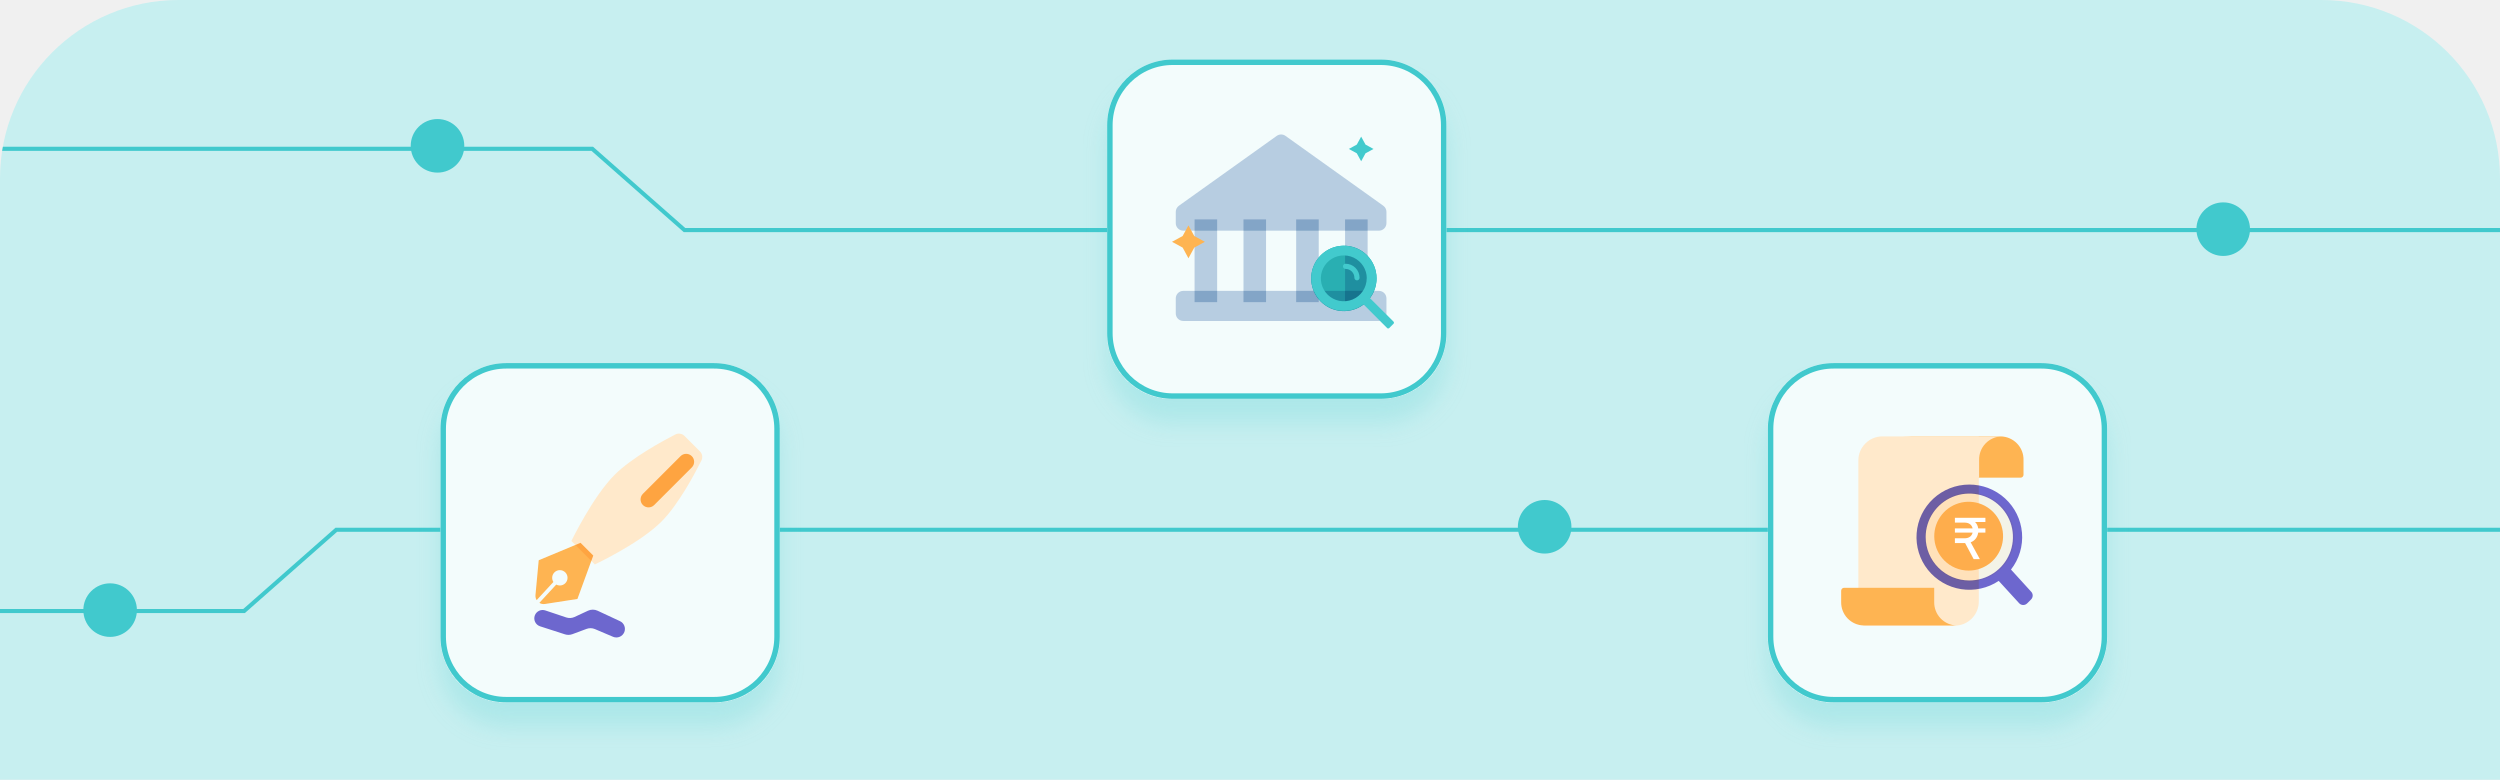
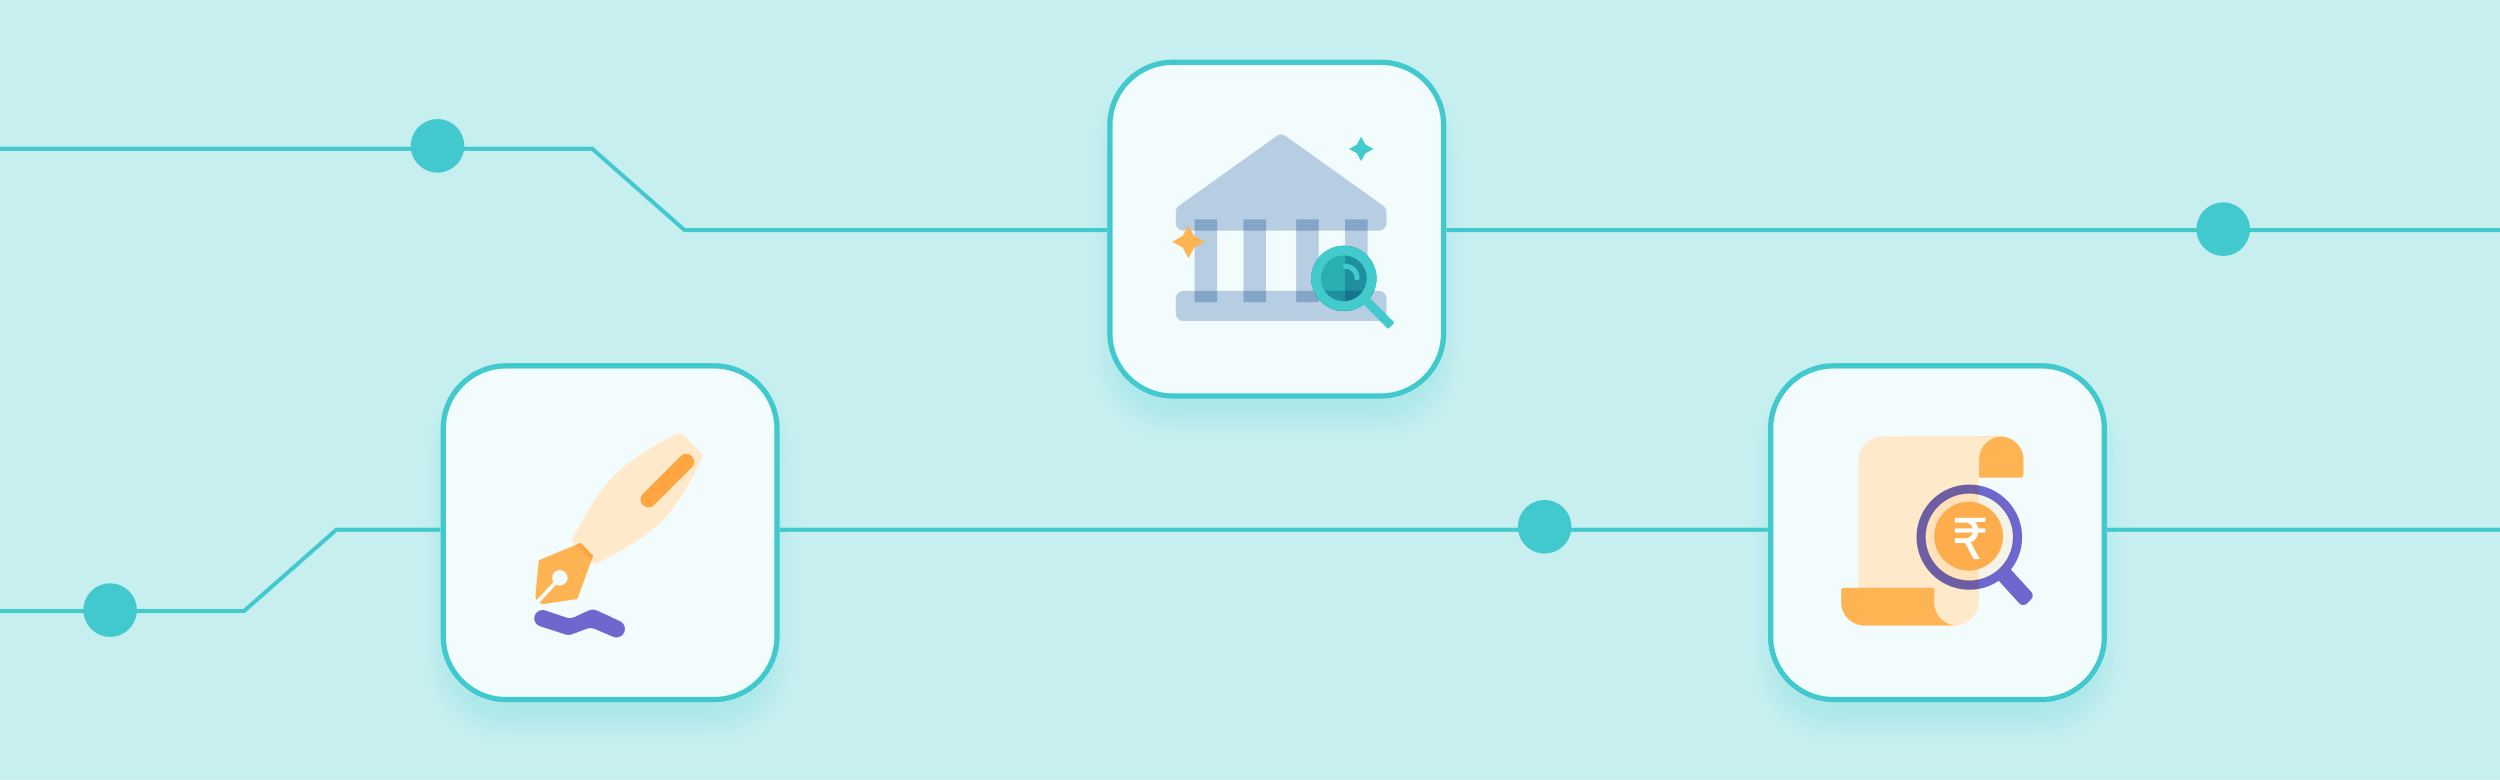
<svg xmlns="http://www.w3.org/2000/svg" viewBox="0 0 420 131" fill="none">
  <g clip-path="url(#clip0_614_19227)">
-     <path d="M0 30C0 13.431 13.431 0 30 0H390C406.569 0 420 13.431 420 30V131H0V30Z" fill="#C7EFF0" />
+     <rect width="420" height="131" fill="#C7EFF0" />
    <path d="M-55 102.654L41 102.654L56.5 89H421.5" stroke="#41C9CD" stroke-width="0.692" />
    <path d="M427 38.654H115L99.5 25H-55" stroke="#41C9CD" stroke-width="0.692" />
    <circle cx="18.5" cy="102.5" r="4.5" fill="#41C9CD" />
    <circle cx="259.5" cy="88.5" r="4.5" fill="#41C9CD" />
    <g filter="url(#filter0_d_614_19227)">
      <rect x="74" y="61" width="57" height="57" rx="11.032" fill="#F3FCFC" />
      <rect x="74.46" y="61.46" width="56.081" height="56.081" rx="10.573" stroke="#41C9CD" stroke-width="0.919" />
-       <path fill-rule="evenodd" clip-rule="evenodd" d="M89.959 99.971L90.504 94.121L97.529 91.192L99.67 93.332L97.008 100.625L91.551 101.47C91.207 101.523 90.88 101.446 90.612 101.28L93.446 98.21C93.627 98.308 93.835 98.363 94.056 98.363C94.769 98.363 95.346 97.785 95.346 97.073C95.346 96.36 94.769 95.782 94.056 95.782C93.344 95.782 92.766 96.36 92.766 97.073C92.766 97.331 92.842 97.57 92.972 97.772L90.156 100.823C90.006 100.579 89.93 100.285 89.959 99.971Z" fill="white" />
+       <path fill-rule="evenodd" clip-rule="evenodd" d="M89.959 99.971L90.504 94.121L97.529 91.192L99.67 93.332L97.008 100.625L91.551 101.47C91.207 101.523 90.88 101.446 90.612 101.28L93.446 98.21C93.627 98.308 93.835 98.363 94.056 98.363C94.769 98.363 95.346 97.785 95.346 97.073C95.346 96.36 94.769 95.783 94.056 95.783C93.344 95.783 92.766 96.36 92.766 97.073C92.766 97.331 92.842 97.571 92.972 97.772L90.156 100.823C90.006 100.579 89.93 100.285 89.959 99.971Z" fill="white" />
      <path d="M113.456 72.991C113.973 72.726 114.595 72.834 115.006 73.245L117.581 75.819C117.987 76.226 118.097 76.839 117.841 77.354C116.813 79.418 114.031 84.707 111.151 87.603C107.475 91.297 99.929 94.825 99.929 94.825L95.992 90.888C95.992 90.888 99.598 83.409 103.287 79.739C106.171 76.869 111.4 74.045 113.456 72.991Z" fill="#FFE9CB" />
      <g style="mix-blend-mode:multiply">
        <path fill-rule="evenodd" clip-rule="evenodd" d="M89.959 99.971L90.504 94.121L97.529 91.192L99.67 93.332L97.008 100.625L91.551 101.47C91.207 101.523 90.88 101.446 90.612 101.28L93.446 98.21C93.627 98.308 93.835 98.363 94.056 98.363C94.769 98.363 95.346 97.785 95.346 97.073C95.346 96.36 94.769 95.783 94.056 95.783C93.344 95.783 92.766 96.36 92.766 97.073C92.766 97.331 92.842 97.571 92.972 97.772L90.156 100.823C90.006 100.579 89.93 100.285 89.959 99.971Z" fill="#FEB452" />
      </g>
-       <path d="M89.856 103.377C90.127 102.676 90.901 102.313 91.613 102.552L95.122 103.729C95.583 103.884 96.085 103.856 96.526 103.651L98.787 102.598C99.295 102.362 99.881 102.362 100.389 102.598L104.158 104.355C104.843 104.675 105.163 105.471 104.891 106.176V106.176C104.598 106.934 103.735 107.299 102.988 106.98L99.945 105.686C99.499 105.496 98.996 105.485 98.541 105.654L96.157 106.541C95.757 106.69 95.319 106.7 94.913 106.569L90.735 105.22C89.967 104.972 89.565 104.13 89.856 103.377V103.377Z" fill="#6D67CE" />
+       <path d="M89.856 103.377C90.127 102.676 90.901 102.313 91.613 102.552L95.122 103.729C95.583 103.884 96.085 103.856 96.526 103.651L98.787 102.598C99.295 102.362 99.881 102.362 100.389 102.598L104.158 104.355C104.843 104.675 105.163 105.471 104.891 106.176C104.598 106.934 103.735 107.299 102.988 106.98L99.945 105.686C99.499 105.496 98.996 105.485 98.541 105.654L96.157 106.541C95.757 106.69 95.319 106.7 94.913 106.569L90.735 105.22C89.967 104.972 89.565 104.13 89.856 103.377Z" fill="#6D67CE" />
      <g style="mix-blend-mode:multiply">
        <rect x="115.278" y="75.689" width="2.676" height="11.618" rx="1.338" transform="rotate(45 115.278 75.6885)" fill="#FEB452" />
      </g>
    </g>
    <g filter="url(#filter1_d_614_19227)">
      <rect x="297" y="61" width="57" height="57" rx="11.032" fill="#F3FCFC" />
      <rect x="297.46" y="61.46" width="56.081" height="56.081" rx="10.573" stroke="#41C9CD" stroke-width="0.919" />
      <path d="M341.225 99.394L337.846 95.683C339.22 93.931 339.88 91.728 339.695 89.513C339.51 87.298 338.494 85.234 336.849 83.732C335.204 82.229 333.051 81.399 330.819 81.406C328.586 81.414 326.439 82.258 324.804 83.771C323.169 85.284 322.166 87.355 321.996 89.572C321.826 91.788 322.501 93.986 323.886 95.729C325.271 97.472 327.265 98.632 329.47 98.977C331.675 99.322 333.93 98.827 335.785 97.591L339.238 101.367C339.325 101.454 339.429 101.523 339.542 101.57C339.656 101.616 339.778 101.641 339.901 101.641C340.024 101.641 340.146 101.616 340.26 101.57C340.374 101.523 340.477 101.454 340.564 101.367L341.225 100.705C341.398 100.53 341.495 100.295 341.495 100.049C341.495 99.804 341.398 99.569 341.225 99.394ZM323.511 90.222C323.511 88.778 323.941 87.366 324.747 86.166C325.552 84.966 326.697 84.03 328.037 83.477C329.377 82.925 330.851 82.78 332.273 83.062C333.695 83.344 335.002 84.039 336.027 85.06C337.052 86.081 337.751 87.381 338.033 88.797C338.316 90.213 338.171 91.681 337.616 93.015C337.061 94.349 336.122 95.489 334.916 96.291C333.71 97.093 332.293 97.521 330.843 97.521C328.898 97.521 327.033 96.752 325.658 95.383C324.284 94.014 323.511 92.157 323.511 90.222Z" fill="white" />
      <path fill-rule="evenodd" clip-rule="evenodd" d="M324.946 101.133V98.75H309.807C309.676 98.75 309.55 98.802 309.458 98.894C309.365 98.987 309.313 99.113 309.313 99.243V101.133C309.303 101.641 309.393 102.146 309.577 102.619C309.762 103.093 310.038 103.525 310.39 103.892C310.742 104.258 311.163 104.552 311.628 104.756C312.094 104.96 312.595 105.07 313.103 105.08H328.736C328.228 105.07 327.727 104.96 327.261 104.756C326.796 104.552 326.375 104.258 326.023 103.892C325.671 103.525 325.395 103.093 325.21 102.619C325.025 102.146 324.936 101.641 324.946 101.133Z" fill="white" />
      <path fill-rule="evenodd" clip-rule="evenodd" d="M324.132 77.272V80.25H339.453C339.585 80.25 339.712 80.198 339.806 80.105C339.9 80.012 339.952 79.886 339.952 79.755V77.272C339.963 76.762 339.872 76.256 339.685 75.781C339.498 75.306 339.219 74.872 338.862 74.505C338.506 74.137 338.08 73.843 337.609 73.638C337.138 73.433 336.631 73.323 336.117 73.312H320.297C320.811 73.323 321.318 73.433 321.789 73.638C322.26 73.843 322.686 74.137 323.042 74.505C323.398 74.872 323.678 75.306 323.865 75.781C324.052 76.256 324.143 76.762 324.132 77.272Z" fill="white" />
      <g style="mix-blend-mode:multiply">
        <path fill-rule="evenodd" clip-rule="evenodd" d="M324.132 77.272V80.25H339.453C339.585 80.25 339.712 80.198 339.806 80.105C339.9 80.012 339.952 79.886 339.952 79.755V77.272C339.963 76.762 339.872 76.256 339.685 75.781C339.498 75.306 339.219 74.872 338.862 74.505C338.506 74.137 338.08 73.843 337.609 73.638C337.138 73.433 336.631 73.323 336.117 73.312H320.297C320.811 73.323 321.318 73.433 321.789 73.638C322.26 73.843 322.686 74.137 323.042 74.505C323.398 74.872 323.678 75.306 323.865 75.781C324.052 76.256 324.143 76.762 324.132 77.272Z" fill="#FEB452" />
      </g>
-       <path fill-rule="evenodd" clip-rule="evenodd" d="M332.493 77.26V80.221H317.197C317.066 80.221 316.94 80.169 316.848 80.076C316.755 79.984 316.703 79.858 316.703 79.728V77.26C316.693 76.752 316.782 76.247 316.967 75.774C317.152 75.3 317.428 74.868 317.78 74.501C318.132 74.135 318.553 73.841 319.018 73.637C319.484 73.433 319.985 73.323 320.493 73.313H336.283C335.775 73.323 335.274 73.433 334.808 73.637C334.343 73.841 333.922 74.135 333.57 74.501C333.218 74.868 332.942 75.3 332.757 75.774C332.572 76.247 332.483 76.752 332.493 77.26Z" fill="#FFE9CB" />
+       <path fill-rule="evenodd" clip-rule="evenodd" d="M332.493 77.26V80.221H317.197C317.066 80.221 316.94 80.169 316.848 80.077C316.755 79.984 316.703 79.859 316.703 79.728V77.26C316.693 76.752 316.782 76.247 316.967 75.774C317.152 75.3 317.428 74.868 317.78 74.501C318.132 74.135 318.553 73.841 319.018 73.637C319.484 73.433 319.985 73.323 320.493 73.313H336.283C335.775 73.323 335.274 73.433 334.808 73.637C334.343 73.841 333.922 74.135 333.57 74.501C333.218 74.868 332.942 75.3 332.757 75.774C332.572 76.247 332.483 76.752 332.493 77.26Z" fill="#FFE9CB" />
      <path d="M312.203 77.359C312.203 75.124 314.015 73.312 316.25 73.312H332.438V101.062C332.438 103.298 330.626 105.109 328.391 105.109H313.359C312.721 105.109 312.203 104.592 312.203 103.953V77.359Z" fill="#FFE9CB" />
      <path fill-rule="evenodd" clip-rule="evenodd" d="M324.946 101.133V98.75H309.807C309.676 98.75 309.55 98.802 309.458 98.894C309.365 98.987 309.313 99.113 309.313 99.243V101.133C309.303 101.641 309.393 102.146 309.577 102.619C309.762 103.093 310.038 103.525 310.39 103.892C310.742 104.258 311.163 104.552 311.628 104.756C312.094 104.96 312.595 105.07 313.103 105.08H328.736C328.228 105.07 327.727 104.96 327.261 104.756C326.796 104.552 326.375 104.258 326.023 103.892C325.671 103.525 325.395 103.093 325.21 102.619C325.025 102.146 324.936 101.641 324.946 101.133Z" fill="#FEB452" />
-       <path d="M330.736 95.859C332.074 95.859 333.37 95.395 334.403 94.547C335.437 93.699 336.145 92.518 336.406 91.206C336.667 89.894 336.465 88.533 335.835 87.353C335.204 86.174 334.184 85.249 332.949 84.737C331.713 84.225 330.338 84.157 329.059 84.546C327.779 84.933 326.673 85.753 325.93 86.865C325.186 87.977 324.851 89.312 324.982 90.643C325.113 91.974 325.701 93.219 326.646 94.165C327.731 95.249 329.202 95.859 330.736 95.859Z" fill="#FEB452" />
+       <path d="M330.736 95.859C332.074 95.859 333.37 95.395 334.404 94.547C335.437 93.699 336.145 92.518 336.406 91.206C336.667 89.894 336.465 88.533 335.835 87.353C335.204 86.174 334.185 85.249 332.949 84.737C331.713 84.225 330.339 84.157 329.059 84.546C327.779 84.933 326.673 85.753 325.93 86.865C325.186 87.977 324.852 89.312 324.982 90.643C325.113 91.974 325.701 93.219 326.646 94.165C327.731 95.249 329.202 95.859 330.736 95.859Z" fill="#FEB452" />
      <g style="mix-blend-mode:multiply">
        <path d="M341.225 99.394L337.846 95.683C339.22 93.931 339.88 91.728 339.695 89.513C339.51 87.298 338.494 85.234 336.849 83.732C335.204 82.229 333.051 81.399 330.819 81.406C328.586 81.414 326.439 82.258 324.804 83.771C323.169 85.284 322.166 87.355 321.996 89.572C321.826 91.788 322.501 93.986 323.886 95.729C325.271 97.472 327.265 98.632 329.47 98.977C331.675 99.322 333.93 98.827 335.785 97.591L339.238 101.367C339.325 101.454 339.429 101.523 339.542 101.57C339.656 101.616 339.778 101.641 339.901 101.641C340.024 101.641 340.146 101.616 340.26 101.57C340.374 101.523 340.477 101.454 340.564 101.367L341.225 100.705C341.398 100.53 341.495 100.295 341.495 100.049C341.495 99.804 341.398 99.569 341.225 99.394ZM323.511 90.222C323.511 88.778 323.941 87.366 324.747 86.166C325.552 84.966 326.697 84.03 328.037 83.477C329.377 82.925 330.851 82.78 332.273 83.062C333.695 83.344 335.002 84.039 336.027 85.06C337.052 86.081 337.751 87.381 338.033 88.797C338.316 90.213 338.171 91.681 337.616 93.015C337.061 94.349 336.122 95.489 334.916 96.291C333.71 97.093 332.293 97.521 330.843 97.521C328.898 97.521 327.033 96.752 325.658 95.383C324.284 94.014 323.511 92.157 323.511 90.222Z" fill="#6D67CE" />
      </g>
      <g style="mix-blend-mode:multiply" opacity="0.3">
        <path d="M330.922 97.684C335.062 97.684 338.418 94.343 338.418 90.222C338.418 86.1 335.062 82.758 330.922 82.758C326.783 82.758 323.427 86.1 323.427 90.222C323.427 94.343 326.783 97.684 330.922 97.684Z" fill="#FFE1BA" />
      </g>
      <path d="M333.547 86.995H328.423V87.798H330.039C330.792 87.798 331.268 88.164 331.397 88.769H328.423V89.472H331.397C331.268 90.077 330.782 90.434 330.039 90.434H328.423V91.237H330.138L331.575 93.932H332.616L331.07 91.108C331.763 90.86 332.229 90.255 332.338 89.472H333.547V88.769H332.338C332.279 88.343 332.11 87.986 331.813 87.698H333.547V86.995Z" fill="white" />
    </g>
    <g filter="url(#filter2_d_614_19227)">
      <rect x="186" y="10" width="57" height="57" rx="11.032" fill="#F3FCFC" />
      <rect x="186.46" y="10.46" width="56.081" height="56.081" rx="10.573" stroke="#41C9CD" stroke-width="0.919" />
      <path d="M204.481 38.754H200.688V48.867H204.481V38.754Z" fill="white" />
      <path d="M212.698 38.754H208.905V48.867H212.698V38.754Z" fill="white" />
      <path d="M221.546 38.754H217.754V48.867H221.546V38.754Z" fill="white" />
      <path d="M229.763 38.754H225.971V48.867H229.763V38.754Z" fill="white" />
      <path d="M231.659 48.867H198.792C198.094 48.867 197.528 49.433 197.528 50.131V52.659C197.528 53.357 198.094 53.923 198.792 53.923H231.659C232.357 53.923 232.923 53.357 232.923 52.659V50.131C232.923 49.433 232.357 48.867 231.659 48.867Z" fill="#B7CDE1" />
      <path d="M231.659 38.754H198.792C198.457 38.754 198.136 38.621 197.898 38.384C197.661 38.147 197.528 37.825 197.528 37.49V35.594C197.528 35.392 197.576 35.193 197.669 35.014C197.761 34.835 197.895 34.68 198.059 34.563L214.493 22.826C214.707 22.674 214.963 22.592 215.226 22.592C215.489 22.592 215.745 22.674 215.959 22.826L232.392 34.563C232.557 34.68 232.691 34.835 232.783 35.014C232.875 35.193 232.923 35.392 232.923 35.594V37.49C232.923 37.825 232.79 38.147 232.553 38.384C232.316 38.621 231.995 38.754 231.659 38.754Z" fill="#B7CDE1" />
      <g style="mix-blend-mode:multiply">
        <path d="M204.481 36.858H200.688V50.763H204.481V36.858Z" fill="#B7CDE1" />
      </g>
      <g style="mix-blend-mode:multiply">
        <path d="M212.698 36.858H208.905V50.763H212.698V36.858Z" fill="#B7CDE1" />
      </g>
      <g style="mix-blend-mode:multiply">
        <path d="M221.546 36.858H217.754V50.763H221.546V36.858Z" fill="#B7CDE1" />
      </g>
      <g style="mix-blend-mode:multiply">
        <path d="M229.763 36.858H225.971V50.763H229.763V36.858Z" fill="#B7CDE1" />
      </g>
      <path d="M227.943 24.289L228.675 22.953L229.404 24.289L230.748 25.025L229.404 25.757L228.675 27.098L227.943 25.757L226.603 25.025L227.943 24.289Z" fill="#42CACD" />
-       <path d="M198.685 39.651L199.659 37.862L200.637 39.651L202.423 40.621L200.633 41.599L199.659 43.388L198.689 41.599L196.896 40.621L198.685 39.651Z" fill="#FEB452" />
+       <path d="M198.685 39.651L199.659 37.862L200.637 39.651L202.423 40.622L200.633 41.599L199.659 43.388L198.689 41.599L196.896 40.622L198.685 39.651Z" fill="#FEB452" />
      <g style="mix-blend-mode:multiply" opacity="0.8">
        <path fill-rule="evenodd" clip-rule="evenodd" d="M231.265 46.764C231.268 47.851 230.948 48.914 230.345 49.819C229.743 50.724 228.886 51.43 227.883 51.847C226.879 52.264 225.774 52.375 224.708 52.164C223.642 51.953 222.662 51.43 221.893 50.662C221.124 49.894 220.601 48.915 220.388 47.849C220.176 46.783 220.284 45.678 220.7 44.673C221.116 43.669 221.821 42.81 222.724 42.207C223.628 41.603 224.691 41.281 225.778 41.282C226.498 41.281 227.211 41.422 227.877 41.696C228.543 41.971 229.148 42.374 229.658 42.882C230.686 43.911 231.264 45.305 231.265 46.76V46.764Z" fill="#42CACD" />
      </g>
      <g style="mix-blend-mode:multiply" opacity="0.8">
        <path fill-rule="evenodd" clip-rule="evenodd" d="M231.265 46.764C231.268 47.851 230.948 48.914 230.345 49.819C229.743 50.724 228.886 51.43 227.883 51.847C226.879 52.264 225.774 52.375 224.708 52.164C223.642 51.953 222.662 51.43 221.893 50.662C221.124 49.894 220.601 48.915 220.388 47.849C220.176 46.783 220.284 45.678 220.7 44.673C221.116 43.669 221.821 42.81 222.724 42.207C223.628 41.603 224.691 41.281 225.778 41.282C226.498 41.281 227.211 41.422 227.877 41.696C228.543 41.971 229.148 42.374 229.658 42.882C230.686 43.911 231.264 45.305 231.265 46.76V46.764Z" fill="#42CACD" />
      </g>
-       <path fill-rule="evenodd" clip-rule="evenodd" d="M226.62 45.291C226.44 45.216 226.246 45.178 226.051 45.178C225.811 45.179 225.617 44.984 225.616 44.745C225.616 44.505 225.81 44.31 226.05 44.31C226.359 44.31 226.666 44.37 226.952 44.489C227.238 44.607 227.498 44.781 227.717 45C227.936 45.219 228.109 45.479 228.228 45.765C228.346 46.051 228.407 46.358 228.407 46.667C228.407 46.907 228.213 47.102 227.973 47.102C227.734 47.102 227.539 46.907 227.539 46.667C227.539 46.472 227.501 46.278 227.426 46.097C227.351 45.916 227.241 45.752 227.103 45.613C226.965 45.475 226.801 45.365 226.62 45.291Z" fill="#42CACD" />
+       <path fill-rule="evenodd" clip-rule="evenodd" d="M226.62 45.291C226.44 45.216 226.246 45.178 226.051 45.178C225.811 45.179 225.617 44.985 225.616 44.745C225.616 44.505 225.81 44.311 226.05 44.31C226.359 44.31 226.666 44.37 226.952 44.489C227.238 44.607 227.498 44.781 227.717 45C227.936 45.219 228.109 45.479 228.228 45.765C228.346 46.051 228.407 46.358 228.407 46.668C228.407 46.907 228.213 47.102 227.973 47.102C227.734 47.102 227.539 46.907 227.539 46.668C227.539 46.472 227.501 46.278 227.426 46.097C227.351 45.916 227.241 45.752 227.103 45.614C226.965 45.475 226.801 45.366 226.62 45.291Z" fill="#42CACD" />
      <path fill-rule="evenodd" clip-rule="evenodd" d="M229.069 51.13C227.96 51.965 226.574 52.349 225.192 52.203C223.811 52.058 222.536 51.395 221.625 50.347C220.714 49.3 220.235 47.946 220.286 46.56C220.336 45.174 220.911 43.858 221.896 42.879C222.88 41.9 224.2 41.33 225.589 41.285C226.977 41.24 228.331 41.723 229.377 42.636C230.423 43.549 231.083 44.824 231.224 46.204C231.364 47.584 230.975 48.966 230.135 50.07L234.114 54.035C234.161 54.083 234.187 54.146 234.187 54.213C234.187 54.278 234.161 54.34 234.114 54.386L233.388 55.114C233.341 55.161 233.277 55.187 233.211 55.188C233.146 55.187 233.083 55.161 233.037 55.114L229.069 51.13ZM229.606 46.749C229.608 47.513 229.383 48.26 228.959 48.896C228.535 49.532 227.931 50.028 227.224 50.321C226.517 50.61 225.74 50.686 224.989 50.54C224.274 50.395 223.616 50.05 223.089 49.545C222.563 49.041 222.19 48.398 222.015 47.691C221.839 46.984 221.868 46.242 222.098 45.55C222.328 44.859 222.75 44.247 223.314 43.785C223.878 43.323 224.562 43.031 225.286 42.941C226.01 42.851 226.745 42.968 227.405 43.278C228.065 43.589 228.624 44.079 229.016 44.693C229.408 45.308 229.618 46.02 229.621 46.749H229.606Z" fill="#42CACD" />
    </g>
    <circle cx="373.5" cy="38.5" r="4.5" fill="#41C9CD" />
    <circle cx="73.5" cy="24.5" r="4.5" fill="#41C9CD" />
  </g>
  <defs>
    <filter id="filter0_d_614_19227" x="70" y="61" width="65" height="65" filterUnits="userSpaceOnUse" color-interpolation-filters="sRGB">
      <feFlood flood-opacity="0" result="BackgroundImageFix" />
      <feColorMatrix in="SourceAlpha" type="matrix" values="0 0 0 0 0 0 0 0 0 0 0 0 0 0 0 0 0 0 127 0" result="hardAlpha" />
      <feOffset dy="4" />
      <feGaussianBlur stdDeviation="2" />
      <feComposite in2="hardAlpha" operator="out" />
      <feColorMatrix type="matrix" values="0 0 0 0 0.259 0 0 0 0 0.792 0 0 0 0 0.804 0 0 0 0.2 0" />
      <feBlend mode="normal" in2="BackgroundImageFix" result="effect1_dropShadow_614_19227" />
      <feBlend mode="normal" in="SourceGraphic" in2="effect1_dropShadow_614_19227" result="shape" />
    </filter>
    <filter id="filter1_d_614_19227" x="293" y="61" width="65" height="65" filterUnits="userSpaceOnUse" color-interpolation-filters="sRGB">
      <feFlood flood-opacity="0" result="BackgroundImageFix" />
      <feColorMatrix in="SourceAlpha" type="matrix" values="0 0 0 0 0 0 0 0 0 0 0 0 0 0 0 0 0 0 127 0" result="hardAlpha" />
      <feOffset dy="4" />
      <feGaussianBlur stdDeviation="2" />
      <feComposite in2="hardAlpha" operator="out" />
      <feColorMatrix type="matrix" values="0 0 0 0 0.259 0 0 0 0 0.792 0 0 0 0 0.804 0 0 0 0.2 0" />
      <feBlend mode="normal" in2="BackgroundImageFix" result="effect1_dropShadow_614_19227" />
      <feBlend mode="normal" in="SourceGraphic" in2="effect1_dropShadow_614_19227" result="shape" />
    </filter>
    <filter id="filter2_d_614_19227" x="182" y="10" width="65" height="65" filterUnits="userSpaceOnUse" color-interpolation-filters="sRGB">
      <feFlood flood-opacity="0" result="BackgroundImageFix" />
      <feColorMatrix in="SourceAlpha" type="matrix" values="0 0 0 0 0 0 0 0 0 0 0 0 0 0 0 0 0 0 127 0" result="hardAlpha" />
      <feOffset dy="4" />
      <feGaussianBlur stdDeviation="2" />
      <feComposite in2="hardAlpha" operator="out" />
      <feColorMatrix type="matrix" values="0 0 0 0 0.259 0 0 0 0 0.792 0 0 0 0 0.804 0 0 0 0.2 0" />
      <feBlend mode="normal" in2="BackgroundImageFix" result="effect1_dropShadow_614_19227" />
      <feBlend mode="normal" in="SourceGraphic" in2="effect1_dropShadow_614_19227" result="shape" />
    </filter>
    <clipPath id="clip0_614_19227">
-       <path d="M0 30C0 13.431 13.431 0 30 0H390C406.569 0 420 13.431 420 30V131H0V30Z" fill="white" />
+       <rect width="420" height="131" fill="white" />
    </clipPath>
  </defs>
</svg>
